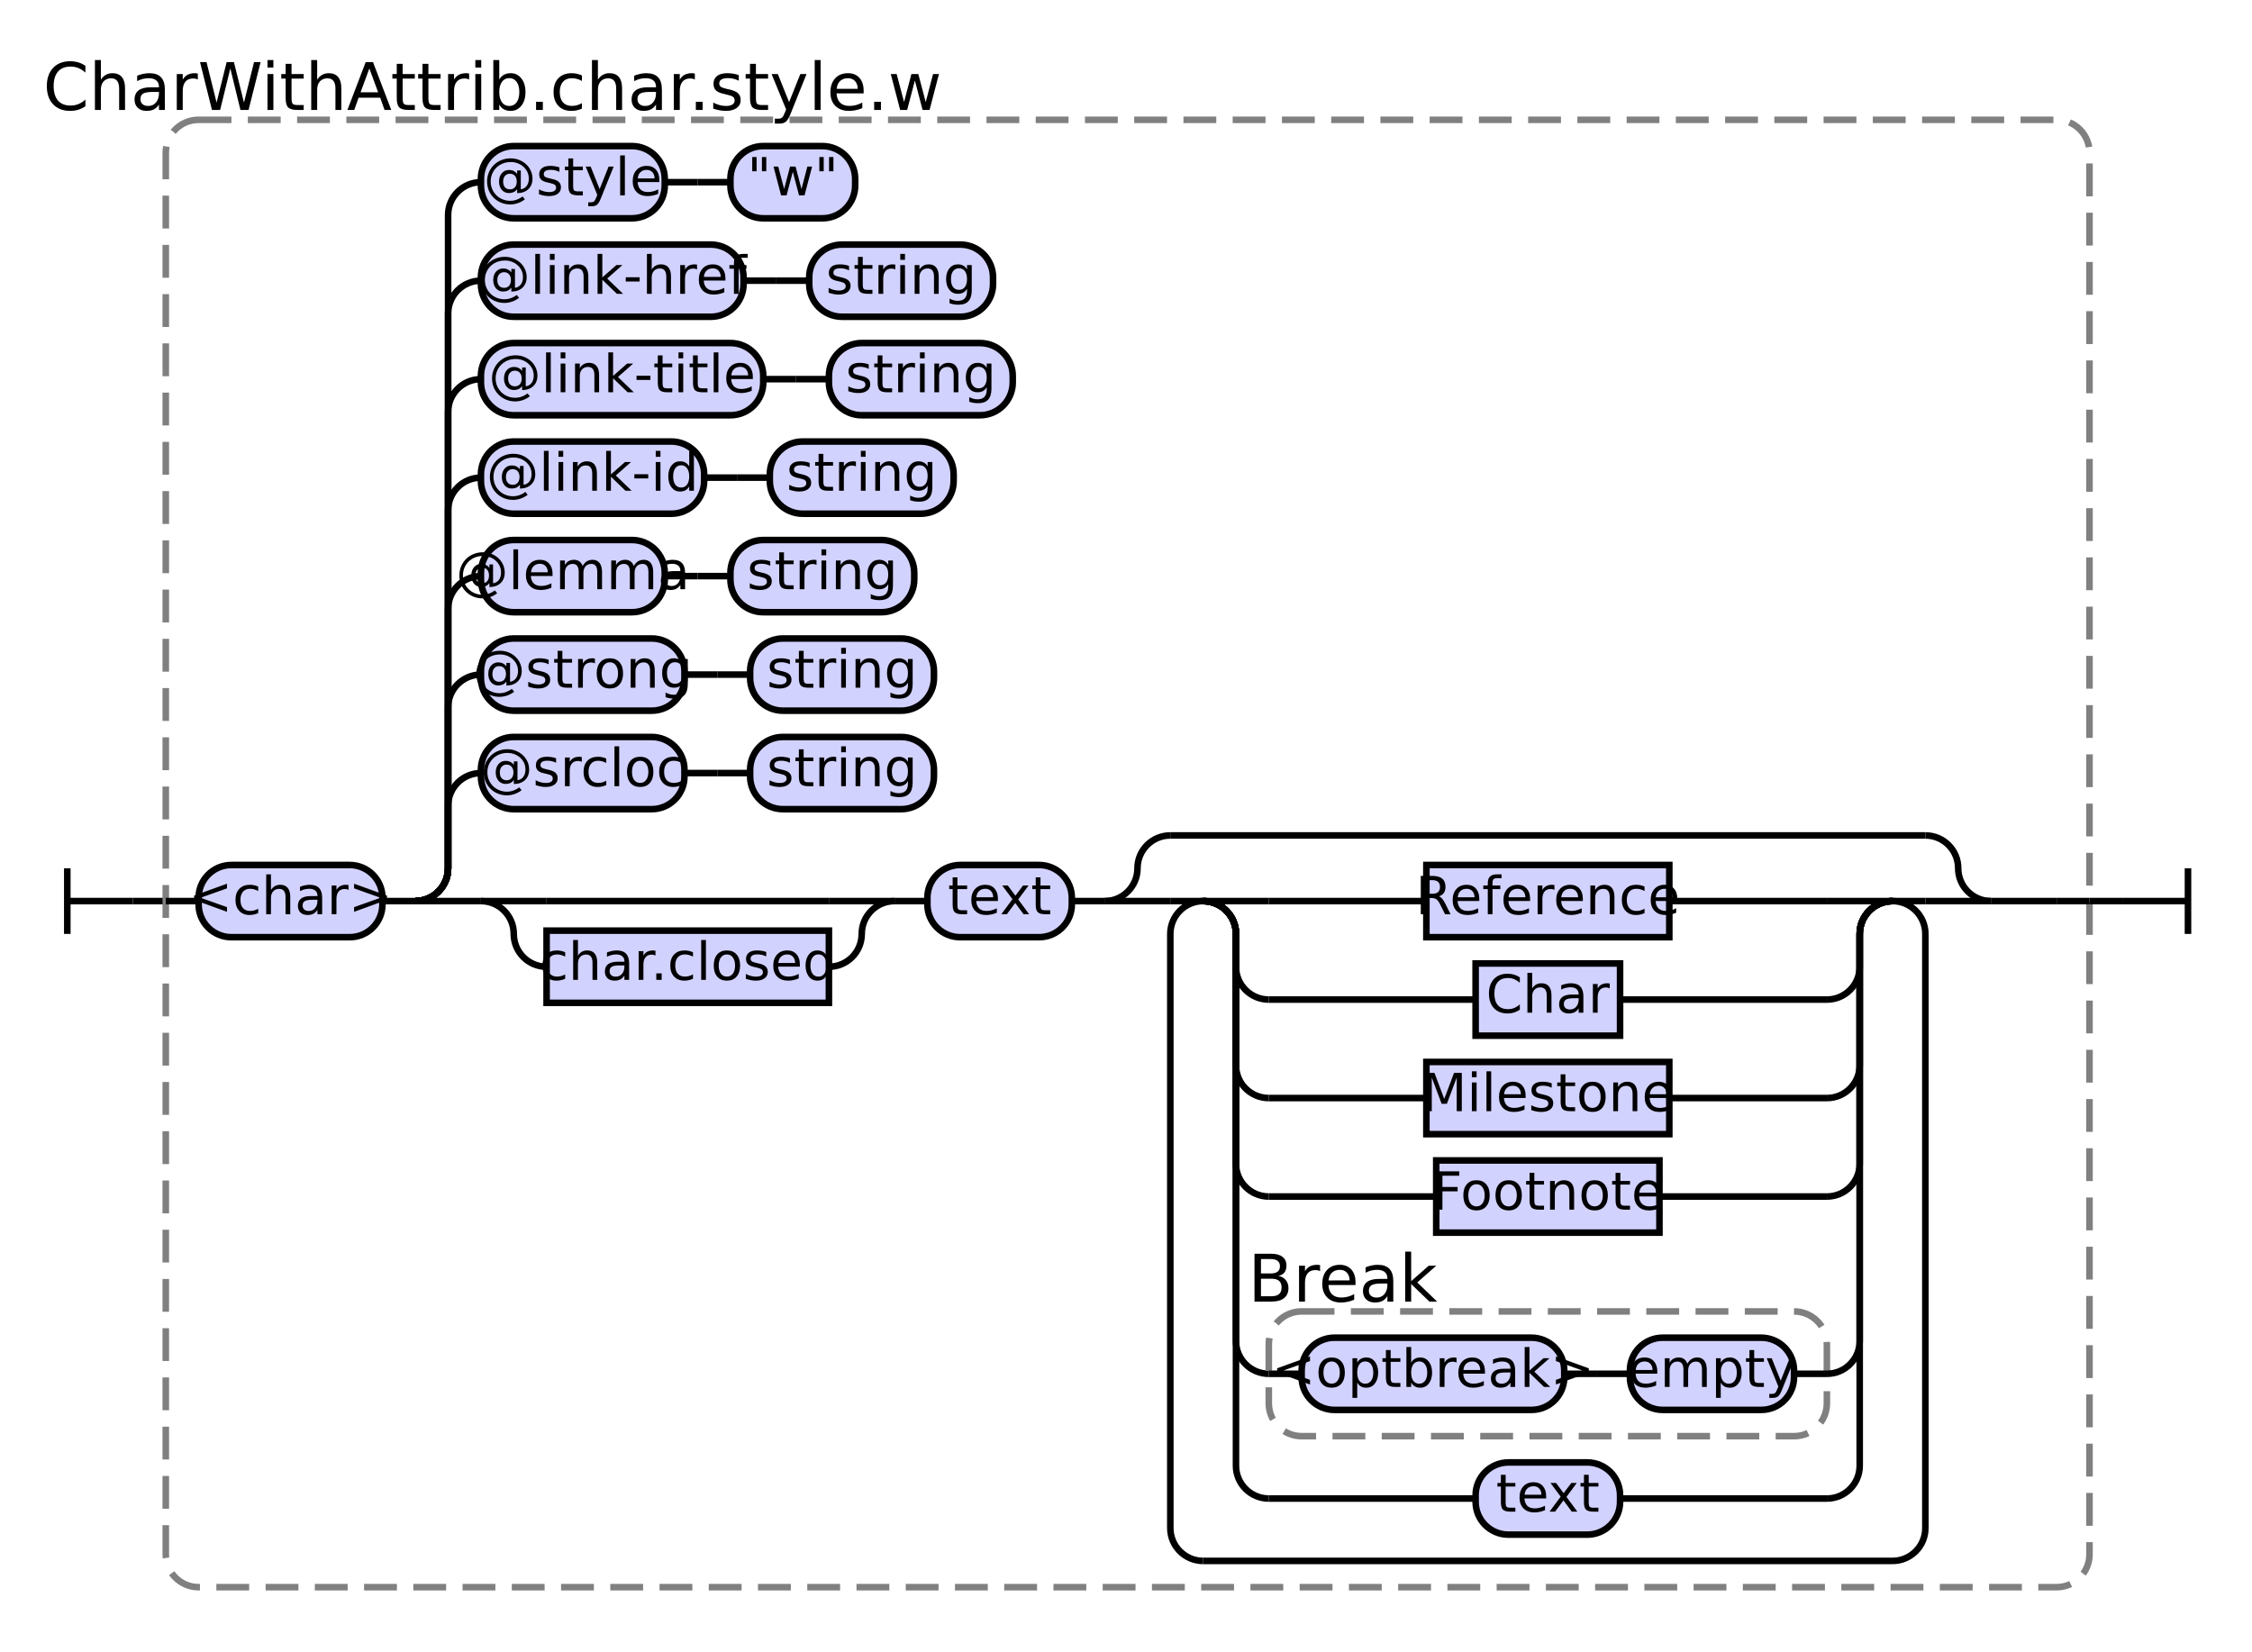
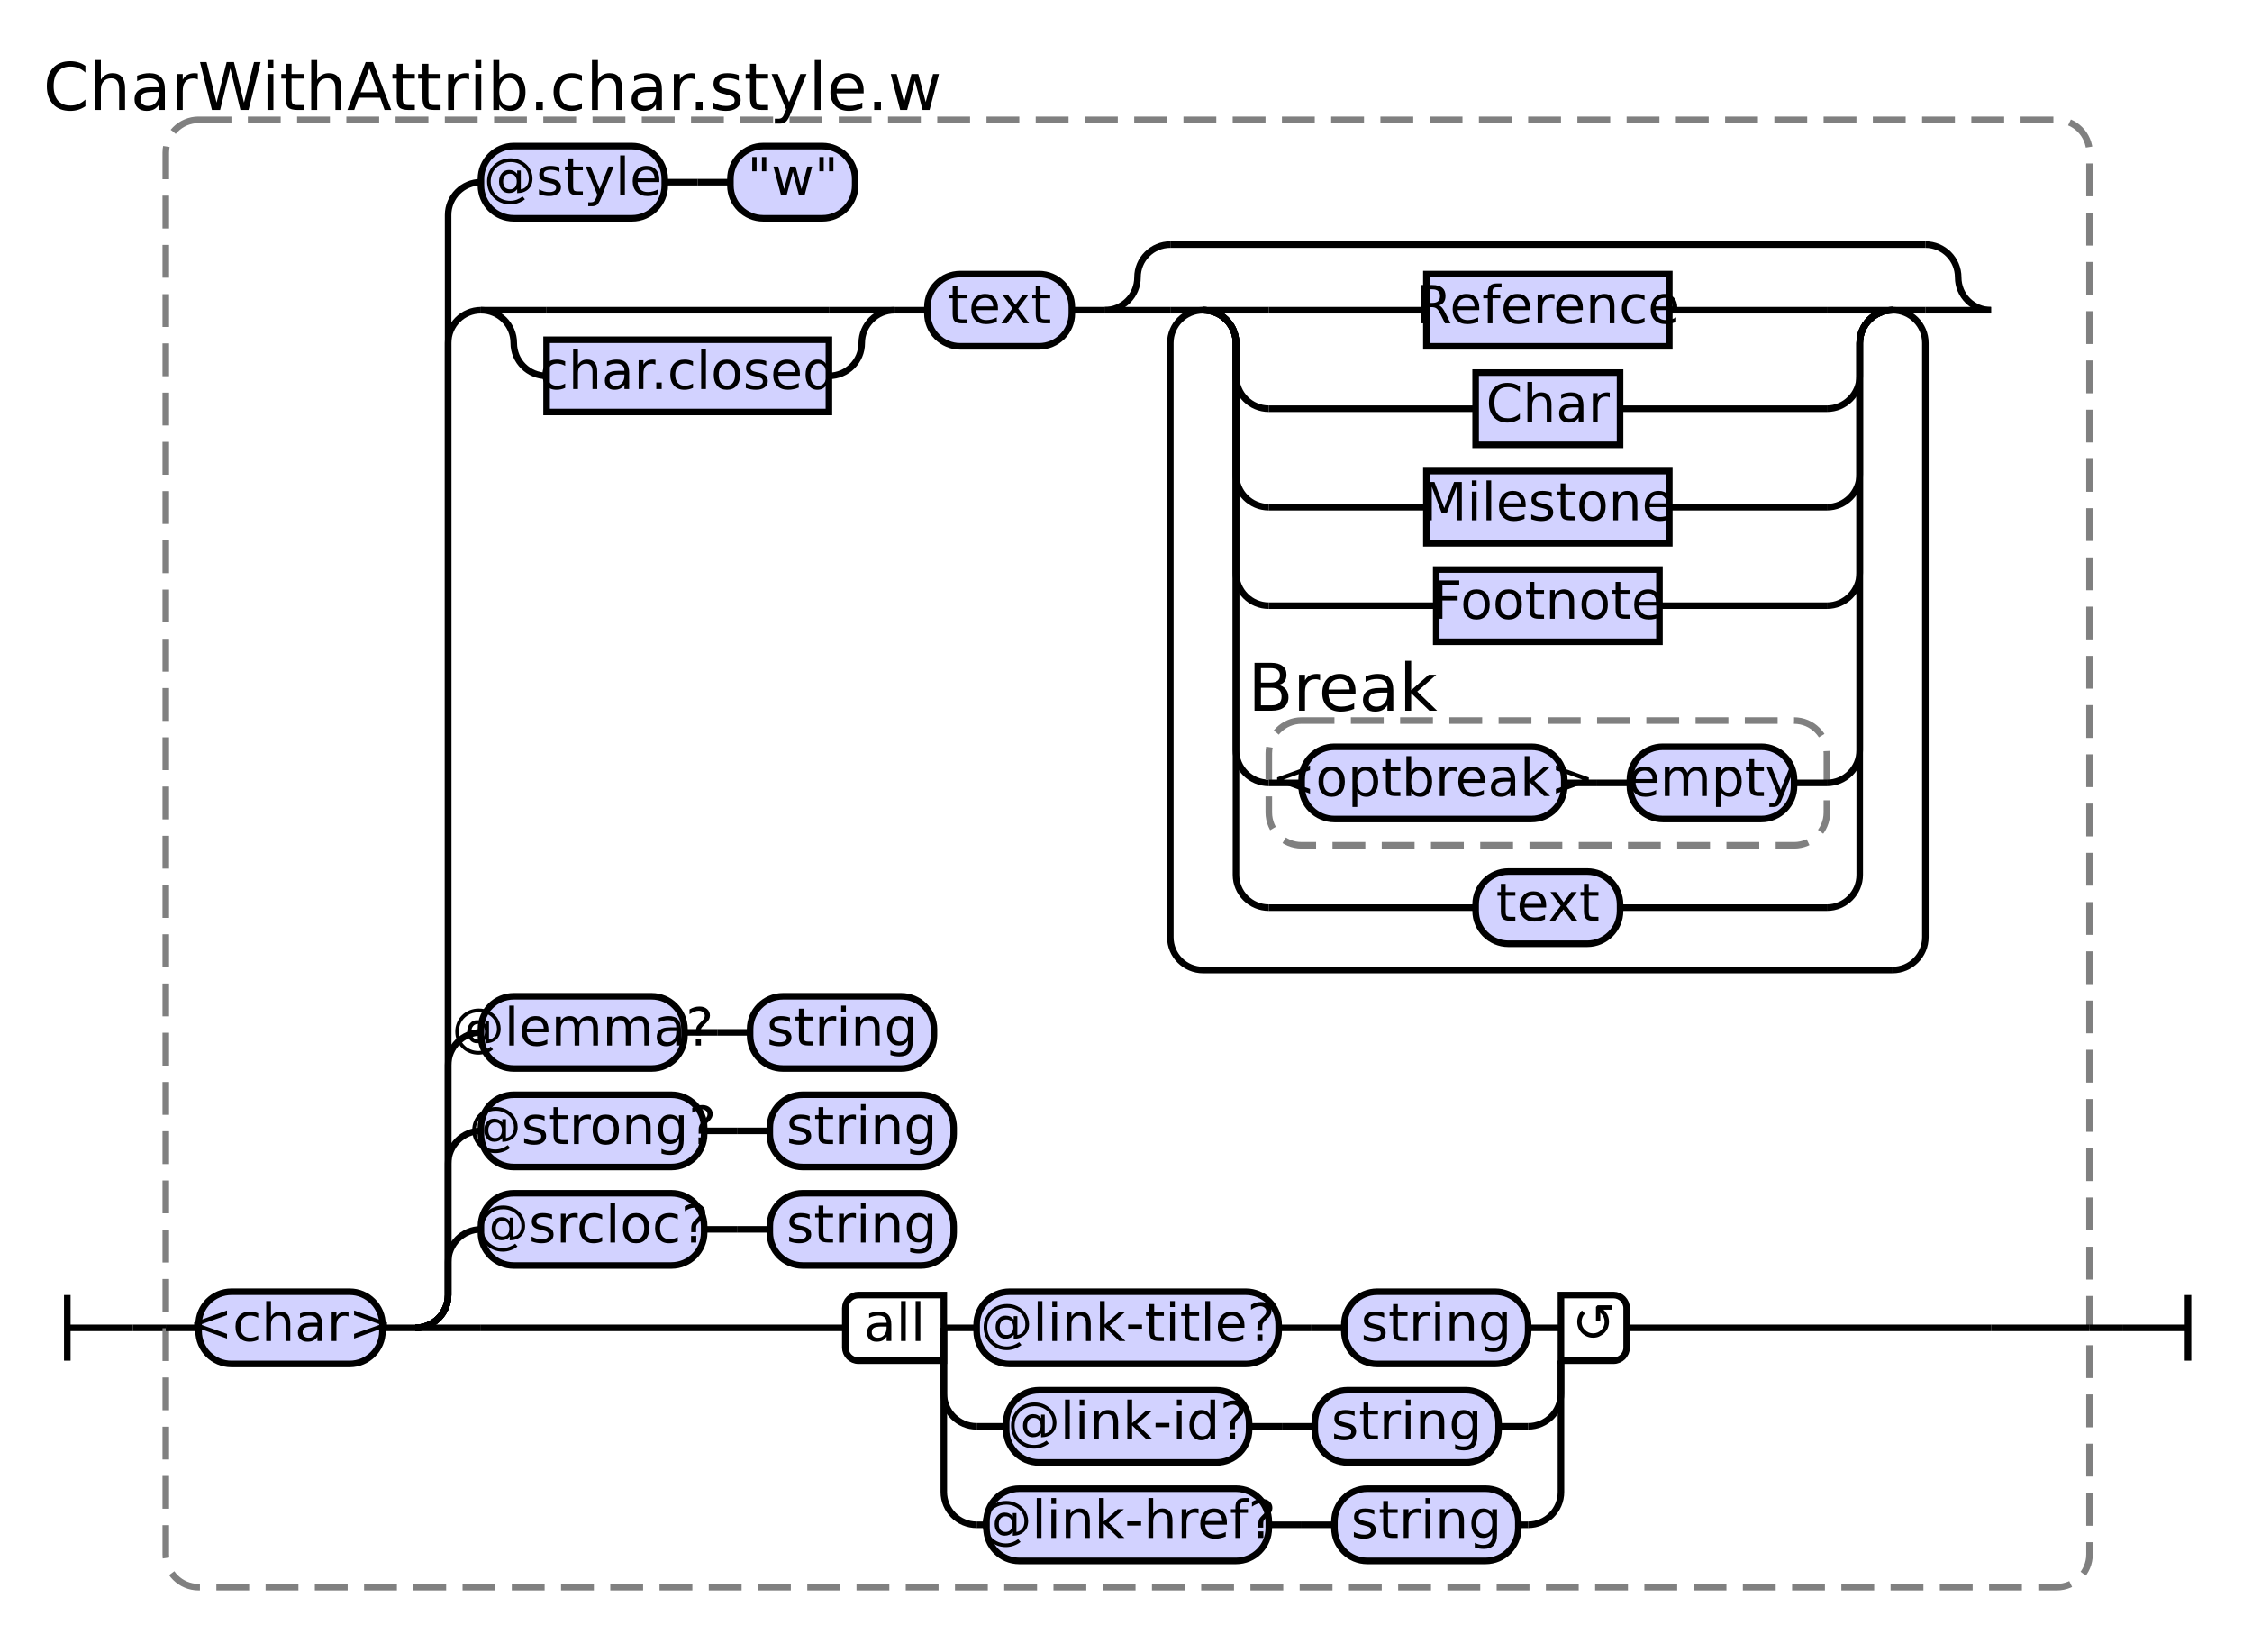
<svg xmlns="http://www.w3.org/2000/svg" class="railroad-diagram" height="503" viewBox="0 0 686 503" width="686">
  <g transform="translate(.5 .5)">
    <style>/*  */
    svg.railroad-diagram {
        background-color:hsl(30,20%,95%);
    }
    svg.railroad-diagram path {
        stroke-width: 2;
        stroke: black;
        fill: none;
    }
    svg.railroad-diagram text {
        font-size: 12pt;
        text-anchor: middle;
        font-family: DejaVu Sans;
    }
    svg.railroad-diagram text.label {
        text-anchor:start;
    }
    svg.railroad-diagram text.comment {
        font-family: DejaVu Sans;
        font-size: 15pt;
    }
    svg.railroad-diagram rect{
        stroke-width: 2;
        stroke:black;
        fill: rgb(210, 210, 255);
    }
    svg.railroad-diagram rect.group-box {
        stroke: gray;
        stroke-dasharray: 10 5;
        fill: none;
    }
    .terminal {
        font-family: DejaVu Sans;
    }

/*  */
</style>
    <g>
-       <path d="M 20 264 v 20 m 0 -10 h 20" />
+       <path d="M 20 394 v 20 m 0 -10 h 20" />
    </g>
-     <path d="M 40 274 h 10" />
+     <path d="M 40 404 h 10" />
    <g>
-       <path d="M 50 274 h 0.0" />
-       <path d="M 636.0 274 h 0.0" />
+       <path d="M 50 404 h 0.0" />
+       <path d="M 636.0 404 h 0.0" />
      <rect class="group-box" height="447" rx="10" ry="10" width="586" x="50.0" y="36" />
      <g>
-         <path d="M 50.0 274 h 10.0" />
-         <path d="M 626.0 274 h 10.0" />
+         <path d="M 50.0 404 h 10.0" />
+         <path d="M 626.0 404 h 10.0" />
        <g class="terminal ">
-           <path d="M 60.0 274 h 0.0" />
-           <path d="M 116.0 274 h 0.0" />
-           <rect height="22" rx="10" ry="10" width="56" x="60.0" y="263" />
-           <text x="88.0" y="278">&lt;char&gt;</text>
+           <path d="M 60.0 404 h 0.0" />
+           <path d="M 116.0 404 h 0.0" />
+           <rect height="22" rx="10" ry="10" width="56" x="60.0" y="393" />
+           <text x="88.0" y="408">&lt;char&gt;</text>
        </g>
-         <path d="M 116.0 274 h 10" />
+         <path d="M 116.0 404 h 10" />
        <g>
-           <path d="M 126.0 274 h 0.0" />
-           <path d="M 626.0 274 h 0.0" />
-           <path d="M 126.0 274 a 10 10 0 0 0 10 -10 v -19 a 10 10 0 0 1 10 -10" />
-           <g>
-             <path d="M 146.0 235 h 0.0" />
-             <path d="M 284.0 235 h 0.0" />
-             <g class="terminal ">
-               <path d="M 146.0 235 h 0.0" />
-               <path d="M 208.0 235 h 0.0" />
-               <rect height="22" rx="10" ry="10" width="62" x="146.0" y="224" />
-               <text x="177.0" y="239">@srcloc</text>
-             </g>
-             <path d="M 208.0 235 h 10" />
-             <path d="M 218.0 235 h 10" />
-             <g class="terminal ">
-               <path d="M 228.0 235 h 0.0" />
-               <path d="M 284.0 235 h 0.0" />
-               <rect height="22" rx="10" ry="10" width="56" x="228.0" y="224" />
-               <text x="256.0" y="239">string</text>
-             </g>
-           </g>
-           <path d="M 126.0 274 a 10 10 0 0 0 10 -10 v -49 a 10 10 0 0 1 10 -10" />
-           <g>
-             <path d="M 146.0 205 h 0.0" />
-             <path d="M 284.0 205 h 0.0" />
-             <g class="terminal ">
-               <path d="M 146.0 205 h 0.0" />
-               <path d="M 208.0 205 h 0.0" />
-               <rect height="22" rx="10" ry="10" width="62" x="146.0" y="194" />
-               <text x="177.0" y="209">@strong</text>
-             </g>
-             <path d="M 208.0 205 h 10" />
-             <path d="M 218.0 205 h 10" />
-             <g class="terminal ">
-               <path d="M 228.0 205 h 0.0" />
-               <path d="M 284.0 205 h 0.0" />
-               <rect height="22" rx="10" ry="10" width="56" x="228.0" y="194" />
-               <text x="256.0" y="209">string</text>
-             </g>
-           </g>
-           <path d="M 126.0 274 a 10 10 0 0 0 10 -10 v -79 a 10 10 0 0 1 10 -10" />
-           <g>
-             <path d="M 146.0 175 h 0.0" />
-             <path d="M 278.0 175 h 0.0" />
-             <g class="terminal ">
-               <path d="M 146.0 175 h 0.0" />
-               <path d="M 202.0 175 h 0.0" />
-               <rect height="22" rx="10" ry="10" width="56" x="146.0" y="164" />
-               <text x="174.0" y="179">@lemma</text>
-             </g>
-             <path d="M 202.0 175 h 10" />
-             <path d="M 212.0 175 h 10" />
-             <g class="terminal ">
-               <path d="M 222.0 175 h 0.0" />
-               <path d="M 278.0 175 h 0.0" />
-               <rect height="22" rx="10" ry="10" width="56" x="222.0" y="164" />
-               <text x="250.0" y="179">string</text>
-             </g>
-           </g>
-           <path d="M 126.0 274 a 10 10 0 0 0 10 -10 v -109 a 10 10 0 0 1 10 -10" />
-           <g>
-             <path d="M 146.0 145 h 0.0" />
-             <path d="M 290.0 145 h 0.0" />
-             <g class="terminal ">
-               <path d="M 146.0 145 h 0.0" />
-               <path d="M 214.0 145 h 0.0" />
-               <rect height="22" rx="10" ry="10" width="68" x="146.0" y="134" />
-               <text x="180.0" y="149">@link-id</text>
-             </g>
-             <path d="M 214.0 145 h 10" />
-             <path d="M 224.0 145 h 10" />
-             <g class="terminal ">
-               <path d="M 234.0 145 h 0.0" />
-               <path d="M 290.0 145 h 0.0" />
-               <rect height="22" rx="10" ry="10" width="56" x="234.0" y="134" />
-               <text x="262.0" y="149">string</text>
-             </g>
-           </g>
-           <path d="M 126.0 274 a 10 10 0 0 0 10 -10 v -139 a 10 10 0 0 1 10 -10" />
-           <g>
-             <path d="M 146.0 115 h 0.0" />
-             <path d="M 308.0 115 h 0.0" />
-             <g class="terminal ">
-               <path d="M 146.0 115 h 0.0" />
-               <path d="M 232.0 115 h 0.0" />
-               <rect height="22" rx="10" ry="10" width="86" x="146.0" y="104" />
-               <text x="189.0" y="119">@link-title</text>
-             </g>
-             <path d="M 232.0 115 h 10" />
-             <path d="M 242.0 115 h 10" />
-             <g class="terminal ">
-               <path d="M 252.0 115 h 0.0" />
-               <path d="M 308.0 115 h 0.0" />
-               <rect height="22" rx="10" ry="10" width="56" x="252.0" y="104" />
-               <text x="280.0" y="119">string</text>
-             </g>
-           </g>
-           <path d="M 126.0 274 a 10 10 0 0 0 10 -10 v -169 a 10 10 0 0 1 10 -10" />
-           <g>
-             <path d="M 146.0 85 h 0.0" />
-             <path d="M 302.0 85 h 0.0" />
-             <g class="terminal ">
-               <path d="M 146.0 85 h 0.0" />
-               <path d="M 226.0 85 h 0.0" />
-               <rect height="22" rx="10" ry="10" width="80" x="146.0" y="74" />
-               <text x="186.0" y="89">@link-href</text>
-             </g>
-             <path d="M 226.0 85 h 10" />
-             <path d="M 236.0 85 h 10" />
-             <g class="terminal ">
-               <path d="M 246.0 85 h 0.0" />
-               <path d="M 302.0 85 h 0.0" />
-               <rect height="22" rx="10" ry="10" width="56" x="246.0" y="74" />
-               <text x="274.0" y="89">string</text>
-             </g>
-           </g>
-           <path d="M 126.0 274 a 10 10 0 0 0 10 -10 v -199 a 10 10 0 0 1 10 -10" />
+           <path d="M 126.0 404 h 0.0" />
+           <path d="M 626.0 404 h 0.0" />
+           <path d="M 126.0 404 a 10 10 0 0 0 10 -10 v -10 a 10 10 0 0 1 10 -10" />
+           <g>
+             <path d="M 146.0 374 h 0.0" />
+             <path d="M 290.0 374 h 0.0" />
+             <g class="terminal ">
+               <path d="M 146.0 374 h 0.0" />
+               <path d="M 214.0 374 h 0.0" />
+               <rect height="22" rx="10" ry="10" width="68" x="146.0" y="363" />
+               <text x="180.0" y="378">@srcloc?</text>
+             </g>
+             <path d="M 214.0 374 h 10" />
+             <path d="M 224.0 374 h 10" />
+             <g class="terminal ">
+               <path d="M 234.0 374 h 0.0" />
+               <path d="M 290.0 374 h 0.0" />
+               <rect height="22" rx="10" ry="10" width="56" x="234.0" y="363" />
+               <text x="262.0" y="378">string</text>
+             </g>
+           </g>
+           <path d="M 126.0 404 a 10 10 0 0 0 10 -10 v -40 a 10 10 0 0 1 10 -10" />
+           <g>
+             <path d="M 146.0 344 h 0.0" />
+             <path d="M 290.0 344 h 0.0" />
+             <g class="terminal ">
+               <path d="M 146.0 344 h 0.0" />
+               <path d="M 214.0 344 h 0.0" />
+               <rect height="22" rx="10" ry="10" width="68" x="146.0" y="333" />
+               <text x="180.0" y="348">@strong?</text>
+             </g>
+             <path d="M 214.0 344 h 10" />
+             <path d="M 224.0 344 h 10" />
+             <g class="terminal ">
+               <path d="M 234.0 344 h 0.0" />
+               <path d="M 290.0 344 h 0.0" />
+               <rect height="22" rx="10" ry="10" width="56" x="234.0" y="333" />
+               <text x="262.0" y="348">string</text>
+             </g>
+           </g>
+           <path d="M 126.0 404 a 10 10 0 0 0 10 -10 v -70 a 10 10 0 0 1 10 -10" />
+           <g>
+             <path d="M 146.0 314 h 0.0" />
+             <path d="M 284.0 314 h 0.0" />
+             <g class="terminal ">
+               <path d="M 146.0 314 h 0.0" />
+               <path d="M 208.0 314 h 0.0" />
+               <rect height="22" rx="10" ry="10" width="62" x="146.0" y="303" />
+               <text x="177.0" y="318">@lemma?</text>
+             </g>
+             <path d="M 208.0 314 h 10" />
+             <path d="M 218.0 314 h 10" />
+             <g class="terminal ">
+               <path d="M 228.0 314 h 0.0" />
+               <path d="M 284.0 314 h 0.0" />
+               <rect height="22" rx="10" ry="10" width="56" x="228.0" y="303" />
+               <text x="256.0" y="318">string</text>
+             </g>
+           </g>
+           <path d="M 126.0 404 a 10 10 0 0 0 10 -10 v -290 a 10 10 0 0 1 10 -10" />
+           <g>
+             <path d="M 146.0 94 h 0.0" />
+             <path d="M 606.0 94 h 0.0" />
+             <g>
+               <path d="M 146.0 94 h 0.0" />
+               <path d="M 272.0 94 h 0.0" />
+               <path d="M 146.0 94 h 20" />
+               <g>
+                 <path d="M 166.0 94 h 86" />
+               </g>
+               <path d="M 252.0 94 h 20" />
+               <path d="M 146.0 94 a 10 10 0 0 1 10 10 v 0 a 10 10 0 0 0 10 10" />
+               <g class="non-terminal ">
+                 <path d="M 166.0 114 h 0.0" />
+                 <path d="M 252.0 114 h 0.0" />
+                 <rect height="22" width="86" x="166.0" y="103" />
+                 <text x="209.0" y="118">char.closed</text>
+               </g>
+               <path d="M 252.0 114 a 10 10 0 0 0 10 -10 v 0 a 10 10 0 0 1 10 -10" />
+             </g>
+             <path d="M 272.0 94 h 10" />
+             <g class="terminal ">
+               <path d="M 282.0 94 h 0.0" />
+               <path d="M 326.0 94 h 0.0" />
+               <rect height="22" rx="10" ry="10" width="44" x="282.0" y="83" />
+               <text x="304.0" y="98">text</text>
+             </g>
+             <path d="M 326.0 94 h 10" />
+             <g>
+               <path d="M 336.0 94 h 0.0" />
+               <path d="M 606.0 94 h 0.0" />
+               <path d="M 336.0 94 a 10 10 0 0 0 10 -10 v 0 a 10 10 0 0 1 10 -10" />
+               <g>
+                 <path d="M 356.0 74 h 230" />
+               </g>
+               <path d="M 586.0 74 a 10 10 0 0 1 10 10 v 0 a 10 10 0 0 0 10 10" />
+               <path d="M 336.0 94 h 20" />
+               <g>
+                 <path d="M 356.0 94 h 0.0" />
+                 <path d="M 586.0 94 h 0.0" />
+                 <path d="M 356.0 94 h 10" />
+                 <g>
+                   <path d="M 366.0 94 h 0.0" />
+                   <path d="M 576.0 94 h 0.0" />
+                   <path d="M 366.0 94 h 20" />
+                   <g class="non-terminal ">
+                     <path d="M 386.0 94 h 48.0" />
+                     <path d="M 508.0 94 h 48.0" />
+                     <rect height="22" width="74" x="434.0" y="83" />
+                     <text x="471.0" y="98">Reference</text>
+                   </g>
+                   <path d="M 556.0 94 h 20" />
+                   <path d="M 366.0 94 a 10 10 0 0 1 10 10 v 10 a 10 10 0 0 0 10 10" />
+                   <g class="non-terminal ">
+                     <path d="M 386.0 124 h 63.0" />
+                     <path d="M 493.0 124 h 63.0" />
+                     <rect height="22" width="44" x="449.0" y="113" />
+                     <text x="471.0" y="128">Char</text>
+                   </g>
+                   <path d="M 556.0 124 a 10 10 0 0 0 10 -10 v -10 a 10 10 0 0 1 10 -10" />
+                   <path d="M 366.0 94 a 10 10 0 0 1 10 10 v 40 a 10 10 0 0 0 10 10" />
+                   <g class="non-terminal ">
+                     <path d="M 386.0 154 h 48.0" />
+                     <path d="M 508.0 154 h 48.0" />
+                     <rect height="22" width="74" x="434.0" y="143" />
+                     <text x="471.0" y="158">Milestone</text>
+                   </g>
+                   <path d="M 556.0 154 a 10 10 0 0 0 10 -10 v -40 a 10 10 0 0 1 10 -10" />
+                   <path d="M 366.0 94 a 10 10 0 0 1 10 10 v 70 a 10 10 0 0 0 10 10" />
+                   <g class="non-terminal ">
+                     <path d="M 386.0 184 h 51.0" />
+                     <path d="M 505.0 184 h 51.0" />
+                     <rect height="22" width="68" x="437.0" y="173" />
+                     <text x="471.0" y="188">Footnote</text>
+                   </g>
+                   <path d="M 556.0 184 a 10 10 0 0 0 10 -10 v -70 a 10 10 0 0 1 10 -10" />
+                   <path d="M 366.0 94 a 10 10 0 0 1 10 10 v 124 a 10 10 0 0 0 10 10" />
+                   <g>
+                     <path d="M 386.0 238 h 0.0" />
+                     <path d="M 556.0 238 h 0.0" />
+                     <rect class="group-box" height="38" rx="10" ry="10" width="170" x="386.0" y="219" />
+                     <g>
+                       <path d="M 386.0 238 h 10.0" />
+                       <path d="M 546.0 238 h 10.0" />
+                       <g class="terminal ">
+                         <path d="M 396.0 238 h 0.0" />
+                         <path d="M 476.0 238 h 0.0" />
+                         <rect height="22" rx="10" ry="10" width="80" x="396.0" y="227" />
+                         <text x="436.0" y="242">&lt;optbreak&gt;</text>
+                       </g>
+                       <path d="M 476.0 238 h 10" />
+                       <path d="M 486.0 238 h 10" />
+                       <g class="terminal ">
+                         <path d="M 496.0 238 h 0.0" />
+                         <path d="M 546.0 238 h 0.0" />
+                         <rect height="22" rx="10" ry="10" width="50" x="496.0" y="227" />
+                         <text x="521.0" y="242">empty</text>
+                       </g>
+                     </g>
+                     <g class="non-terminal ">
+                       <path d="M 386.0 211 h 0.0" />
+                       <path d="M 431.0 211 h 0.0" />
+                       <text class="comment" x="408.5" y="216">Break</text>
+                     </g>
+                   </g>
+                   <path d="M 556.0 238 a 10 10 0 0 0 10 -10 v -124 a 10 10 0 0 1 10 -10" />
+                   <path d="M 366.0 94 a 10 10 0 0 1 10 10 v 162 a 10 10 0 0 0 10 10" />
+                   <g class="terminal ">
+                     <path d="M 386.0 276 h 63.0" />
+                     <path d="M 493.0 276 h 63.0" />
+                     <rect height="22" rx="10" ry="10" width="44" x="449.0" y="265" />
+                     <text x="471.0" y="280">text</text>
+                   </g>
+                   <path d="M 556.0 276 a 10 10 0 0 0 10 -10 v -162 a 10 10 0 0 1 10 -10" />
+                 </g>
+                 <path d="M 576.0 94 h 10" />
+                 <path d="M 366.0 94 a 10 10 0 0 0 -10 10 v 181 a 10 10 0 0 0 10 10" />
+                 <g>
+                   <path d="M 366.0 295 h 210" />
+                 </g>
+                 <path d="M 576.0 295 a 10 10 0 0 0 10 -10 v -181 a 10 10 0 0 0 -10 -10" />
+               </g>
+               <path d="M 586.0 94 h 20" />
+             </g>
+           </g>
+           <path d="M 126.0 404 a 10 10 0 0 0 10 -10 v -329 a 10 10 0 0 1 10 -10" />
          <g>
            <path d="M 146.0 55 h 0.0" />
            <path d="M 260.0 55 h 0.0" />
            <g class="terminal ">
              <path d="M 146.0 55 h 0.0" />
              <path d="M 202.0 55 h 0.0" />
              <rect height="22" rx="10" ry="10" width="56" x="146.0" y="44" />
              <text x="174.0" y="59">@style</text>
            </g>
            <path d="M 202.0 55 h 10" />
            <path d="M 212.0 55 h 10" />
            <g class="terminal ">
              <path d="M 222.0 55 h 0.0" />
              <path d="M 260.0 55 h 0.0" />
              <rect height="22" rx="10" ry="10" width="38" x="222.0" y="44" />
              <text x="241.0" y="59">"w"</text>
            </g>
          </g>
-           <path d="M 126.0 274 h 20" />
-           <g>
-             <path d="M 146.0 274 h 0.0" />
-             <path d="M 606.0 274 h 0.0" />
-             <g>
-               <path d="M 146.0 274 h 0.0" />
-               <path d="M 272.0 274 h 0.0" />
-               <path d="M 146.0 274 h 20" />
-               <g>
-                 <path d="M 166.0 274 h 86" />
-               </g>
-               <path d="M 252.0 274 h 20" />
-               <path d="M 146.0 274 a 10 10 0 0 1 10 10 v 0 a 10 10 0 0 0 10 10" />
-               <g class="non-terminal ">
-                 <path d="M 166.0 294 h 0.0" />
-                 <path d="M 252.0 294 h 0.0" />
-                 <rect height="22" width="86" x="166.0" y="283" />
-                 <text x="209.0" y="298">char.closed</text>
-               </g>
-               <path d="M 252.0 294 a 10 10 0 0 0 10 -10 v 0 a 10 10 0 0 1 10 -10" />
-             </g>
-             <path d="M 272.0 274 h 10" />
-             <g class="terminal ">
-               <path d="M 282.0 274 h 0.0" />
-               <path d="M 326.0 274 h 0.0" />
-               <rect height="22" rx="10" ry="10" width="44" x="282.0" y="263" />
-               <text x="304.0" y="278">text</text>
-             </g>
-             <path d="M 326.0 274 h 10" />
-             <g>
-               <path d="M 336.0 274 h 0.0" />
-               <path d="M 606.0 274 h 0.0" />
-               <path d="M 336.0 274 a 10 10 0 0 0 10 -10 v 0 a 10 10 0 0 1 10 -10" />
-               <g>
-                 <path d="M 356.0 254 h 230" />
-               </g>
-               <path d="M 586.0 254 a 10 10 0 0 1 10 10 v 0 a 10 10 0 0 0 10 10" />
-               <path d="M 336.0 274 h 20" />
-               <g>
-                 <path d="M 356.0 274 h 0.0" />
-                 <path d="M 586.0 274 h 0.0" />
-                 <path d="M 356.0 274 h 10" />
-                 <g>
-                   <path d="M 366.0 274 h 0.0" />
-                   <path d="M 576.0 274 h 0.0" />
-                   <path d="M 366.0 274 h 20" />
-                   <g class="non-terminal ">
-                     <path d="M 386.0 274 h 48.0" />
-                     <path d="M 508.0 274 h 48.0" />
-                     <rect height="22" width="74" x="434.0" y="263" />
-                     <text x="471.0" y="278">Reference</text>
-                   </g>
-                   <path d="M 556.0 274 h 20" />
-                   <path d="M 366.0 274 a 10 10 0 0 1 10 10 v 10 a 10 10 0 0 0 10 10" />
-                   <g class="non-terminal ">
-                     <path d="M 386.0 304 h 63.0" />
-                     <path d="M 493.0 304 h 63.0" />
-                     <rect height="22" width="44" x="449.0" y="293" />
-                     <text x="471.0" y="308">Char</text>
-                   </g>
-                   <path d="M 556.0 304 a 10 10 0 0 0 10 -10 v -10 a 10 10 0 0 1 10 -10" />
-                   <path d="M 366.0 274 a 10 10 0 0 1 10 10 v 40 a 10 10 0 0 0 10 10" />
-                   <g class="non-terminal ">
-                     <path d="M 386.0 334 h 48.0" />
-                     <path d="M 508.0 334 h 48.0" />
-                     <rect height="22" width="74" x="434.0" y="323" />
-                     <text x="471.0" y="338">Milestone</text>
-                   </g>
-                   <path d="M 556.0 334 a 10 10 0 0 0 10 -10 v -40 a 10 10 0 0 1 10 -10" />
-                   <path d="M 366.0 274 a 10 10 0 0 1 10 10 v 70 a 10 10 0 0 0 10 10" />
-                   <g class="non-terminal ">
-                     <path d="M 386.0 364 h 51.0" />
-                     <path d="M 505.0 364 h 51.0" />
-                     <rect height="22" width="68" x="437.0" y="353" />
-                     <text x="471.0" y="368">Footnote</text>
-                   </g>
-                   <path d="M 556.0 364 a 10 10 0 0 0 10 -10 v -70 a 10 10 0 0 1 10 -10" />
-                   <path d="M 366.0 274 a 10 10 0 0 1 10 10 v 124 a 10 10 0 0 0 10 10" />
-                   <g>
-                     <path d="M 386.0 418 h 0.0" />
-                     <path d="M 556.0 418 h 0.0" />
-                     <rect class="group-box" height="38" rx="10" ry="10" width="170" x="386.0" y="399" />
-                     <g>
-                       <path d="M 386.0 418 h 10.0" />
-                       <path d="M 546.0 418 h 10.0" />
-                       <g class="terminal ">
-                         <path d="M 396.0 418 h 0.0" />
-                         <path d="M 476.0 418 h 0.0" />
-                         <rect height="22" rx="10" ry="10" width="80" x="396.0" y="407" />
-                         <text x="436.0" y="422">&lt;optbreak&gt;</text>
-                       </g>
-                       <path d="M 476.0 418 h 10" />
-                       <path d="M 486.0 418 h 10" />
-                       <g class="terminal ">
-                         <path d="M 496.0 418 h 0.0" />
-                         <path d="M 546.0 418 h 0.0" />
-                         <rect height="22" rx="10" ry="10" width="50" x="496.0" y="407" />
-                         <text x="521.0" y="422">empty</text>
-                       </g>
-                     </g>
-                     <g class="non-terminal ">
-                       <path d="M 386.0 391 h 0.0" />
-                       <path d="M 431.0 391 h 0.0" />
-                       <text class="comment" x="408.5" y="396">Break</text>
-                     </g>
-                   </g>
-                   <path d="M 556.0 418 a 10 10 0 0 0 10 -10 v -124 a 10 10 0 0 1 10 -10" />
-                   <path d="M 366.0 274 a 10 10 0 0 1 10 10 v 162 a 10 10 0 0 0 10 10" />
-                   <g class="terminal ">
-                     <path d="M 386.0 456 h 63.0" />
-                     <path d="M 493.0 456 h 63.0" />
-                     <rect height="22" rx="10" ry="10" width="44" x="449.0" y="445" />
-                     <text x="471.0" y="460">text</text>
-                   </g>
-                   <path d="M 556.0 456 a 10 10 0 0 0 10 -10 v -162 a 10 10 0 0 1 10 -10" />
-                 </g>
-                 <path d="M 576.0 274 h 10" />
-                 <path d="M 366.0 274 a 10 10 0 0 0 -10 10 v 181 a 10 10 0 0 0 10 10" />
-                 <g>
-                   <path d="M 366.0 475 h 210" />
-                 </g>
-                 <path d="M 576.0 475 a 10 10 0 0 0 10 -10 v -181 a 10 10 0 0 0 -10 -10" />
-               </g>
-               <path d="M 586.0 274 h 20" />
-             </g>
-           </g>
-           <path d="M 606.0 274 h 20" />
+           <path d="M 126.0 404 h 20" />
+           <g>
+             <path d="M 146.0 404 h 111.0" />
+             <path d="M 495.0 404 h 111.0" />
+             <path d="M 287.0 404 h 10" />
+             <g>
+               <path d="M 297.0 404 h 0.0" />
+               <path d="M 465.0 404 h 0.0" />
+               <g class="terminal ">
+                 <path d="M 297.0 404 h 0.0" />
+                 <path d="M 389.0 404 h 0.0" />
+                 <rect height="22" rx="10" ry="10" width="92" x="297.0" y="393" />
+                 <text x="343.0" y="408">@link-title?</text>
+               </g>
+               <path d="M 389.0 404 h 10" />
+               <path d="M 399.0 404 h 10" />
+               <g class="terminal ">
+                 <path d="M 409.0 404 h 0.0" />
+                 <path d="M 465.0 404 h 0.0" />
+                 <rect height="22" rx="10" ry="10" width="56" x="409.0" y="393" />
+                 <text x="437.0" y="408">string</text>
+               </g>
+             </g>
+             <path d="M 465.0 404 h 10" />
+             <path d="M 287.0 404 v 20 a 10 10 0 0 0 10 10" />
+             <g>
+               <path d="M 297.0 434 h 9.0" />
+               <path d="M 456.0 434 h 9.0" />
+               <g class="terminal ">
+                 <path d="M 306.0 434 h 0.0" />
+                 <path d="M 380.0 434 h 0.0" />
+                 <rect height="22" rx="10" ry="10" width="74" x="306.0" y="423" />
+                 <text x="343.0" y="438">@link-id?</text>
+               </g>
+               <path d="M 380.0 434 h 10" />
+               <path d="M 390.0 434 h 10" />
+               <g class="terminal ">
+                 <path d="M 400.0 434 h 0.0" />
+                 <path d="M 456.0 434 h 0.0" />
+                 <rect height="22" rx="10" ry="10" width="56" x="400.0" y="423" />
+                 <text x="428.0" y="438">string</text>
+               </g>
+             </g>
+             <path d="M 465.0 434 a 10 10 0 0 0 10 -10 v -10" />
+             <path d="M 287.0 404 v 50 a 10 10 0 0 0 10 10" />
+             <g>
+               <path d="M 297.0 464 h 3.0" />
+               <path d="M 462.0 464 h 3.0" />
+               <g class="terminal ">
+                 <path d="M 300.0 464 h 0.0" />
+                 <path d="M 386.0 464 h 0.0" />
+                 <rect height="22" rx="10" ry="10" width="86" x="300.0" y="453" />
+                 <text x="343.0" y="468">@link-href?</text>
+               </g>
+               <path d="M 386.0 464 h 10" />
+               <path d="M 396.0 464 h 10" />
+               <g class="terminal ">
+                 <path d="M 406.0 464 h 0.0" />
+                 <path d="M 462.0 464 h 0.0" />
+                 <rect height="22" rx="10" ry="10" width="56" x="406.0" y="453" />
+                 <text x="434.0" y="468">string</text>
+               </g>
+             </g>
+             <path d="M 465.0 464 a 10 10 0 0 0 10 -10 v -40" />
+             <g class="diagram-text">
+               <path class="diagram-text" d="M 287.0 394 h -26 a 4 4 0 0 0 -4 4 v 12 a 4 4 0 0 0 4 4 h 26 z" />
+               <text class="diagram-text" x="272.0" y="408">all</text>
+               <path class="diagram-text" d="M 475.0 394 h 16 a 4 4 0 0 1 4 4 v 12 a 4 4 0 0 1 -4 4 h -16 z" />
+               <text class="diagram-arrow" x="485.0" y="408">↺</text>
+             </g>
+           </g>
+           <path d="M 606.0 404 h 20" />
        </g>
      </g>
      <g class="non-terminal ">
        <path d="M 50.0 28 h 0.0" />
        <path d="M 249.0 28 h 0.0" />
        <text class="comment" x="149.5" y="33">CharWithAttrib.char.style.w</text>
      </g>
    </g>
-     <path d="M 636 274 h 10" />
-     <path d="M 646 274 h 20 m 0 -10 v 20" />
+     <path d="M 636 404 h 10" />
+     <path d="M 646 404 h 20 m 0 -10 v 20" />
  </g>
</svg>
